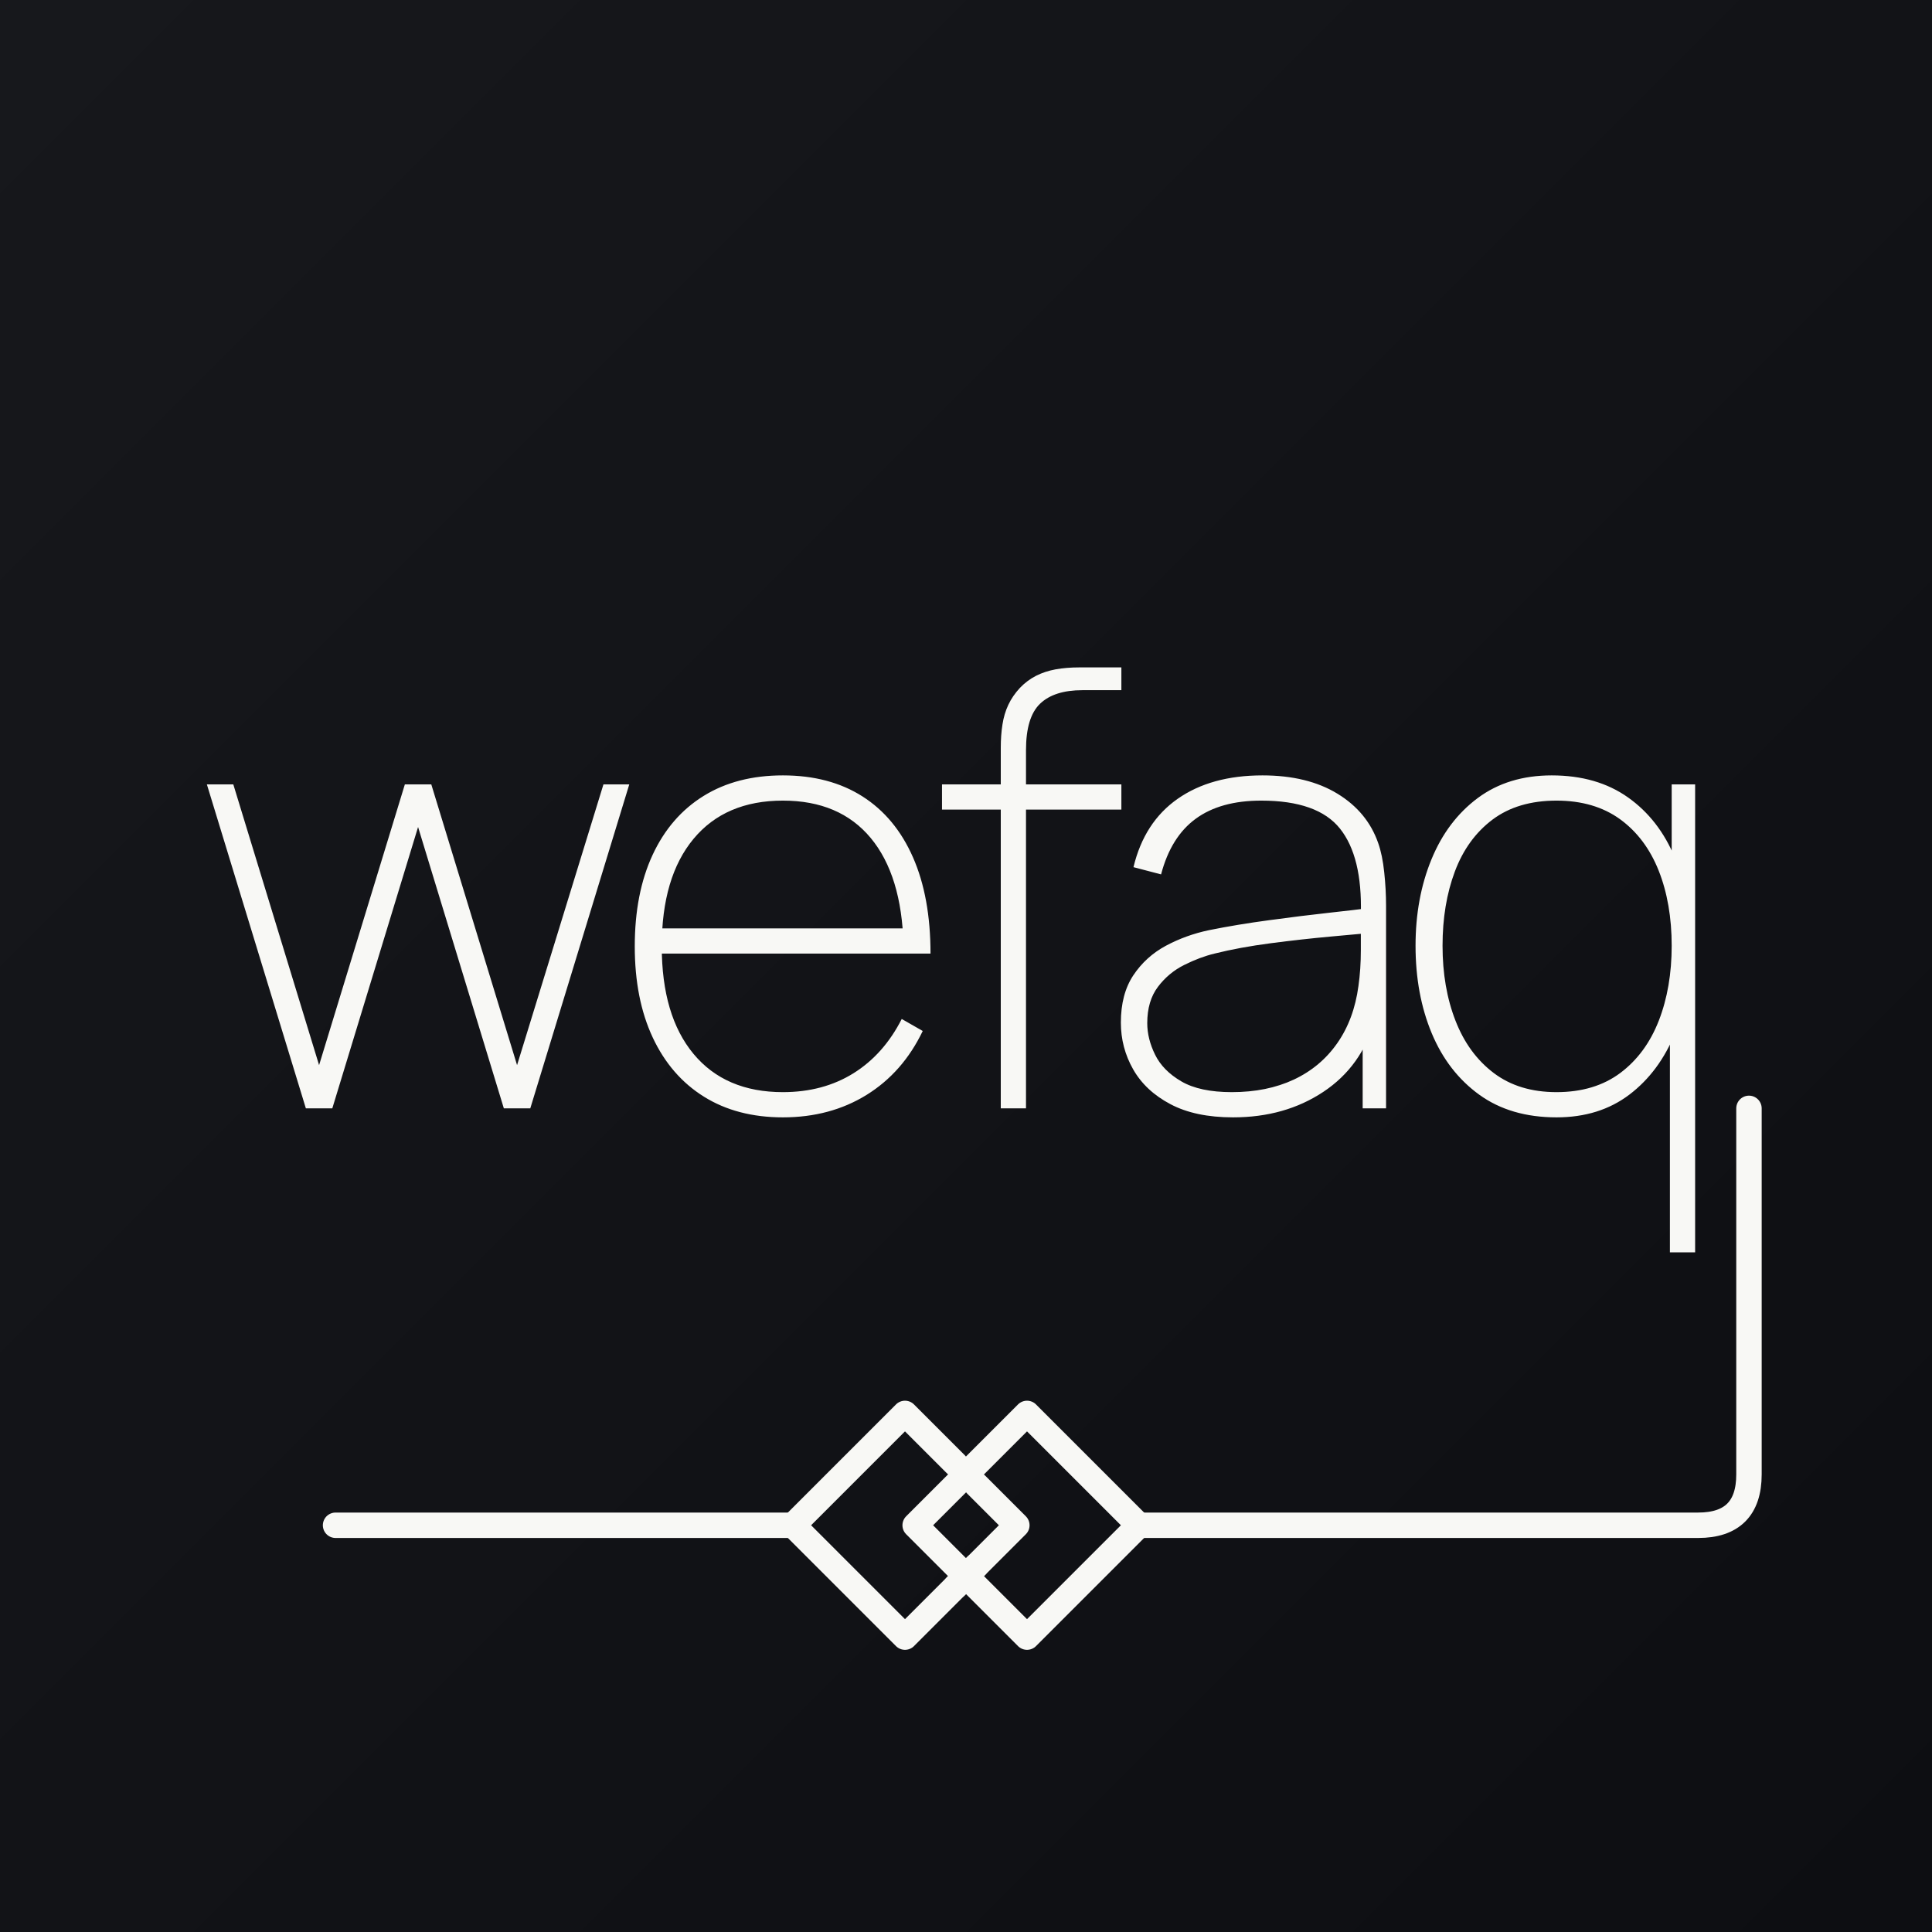
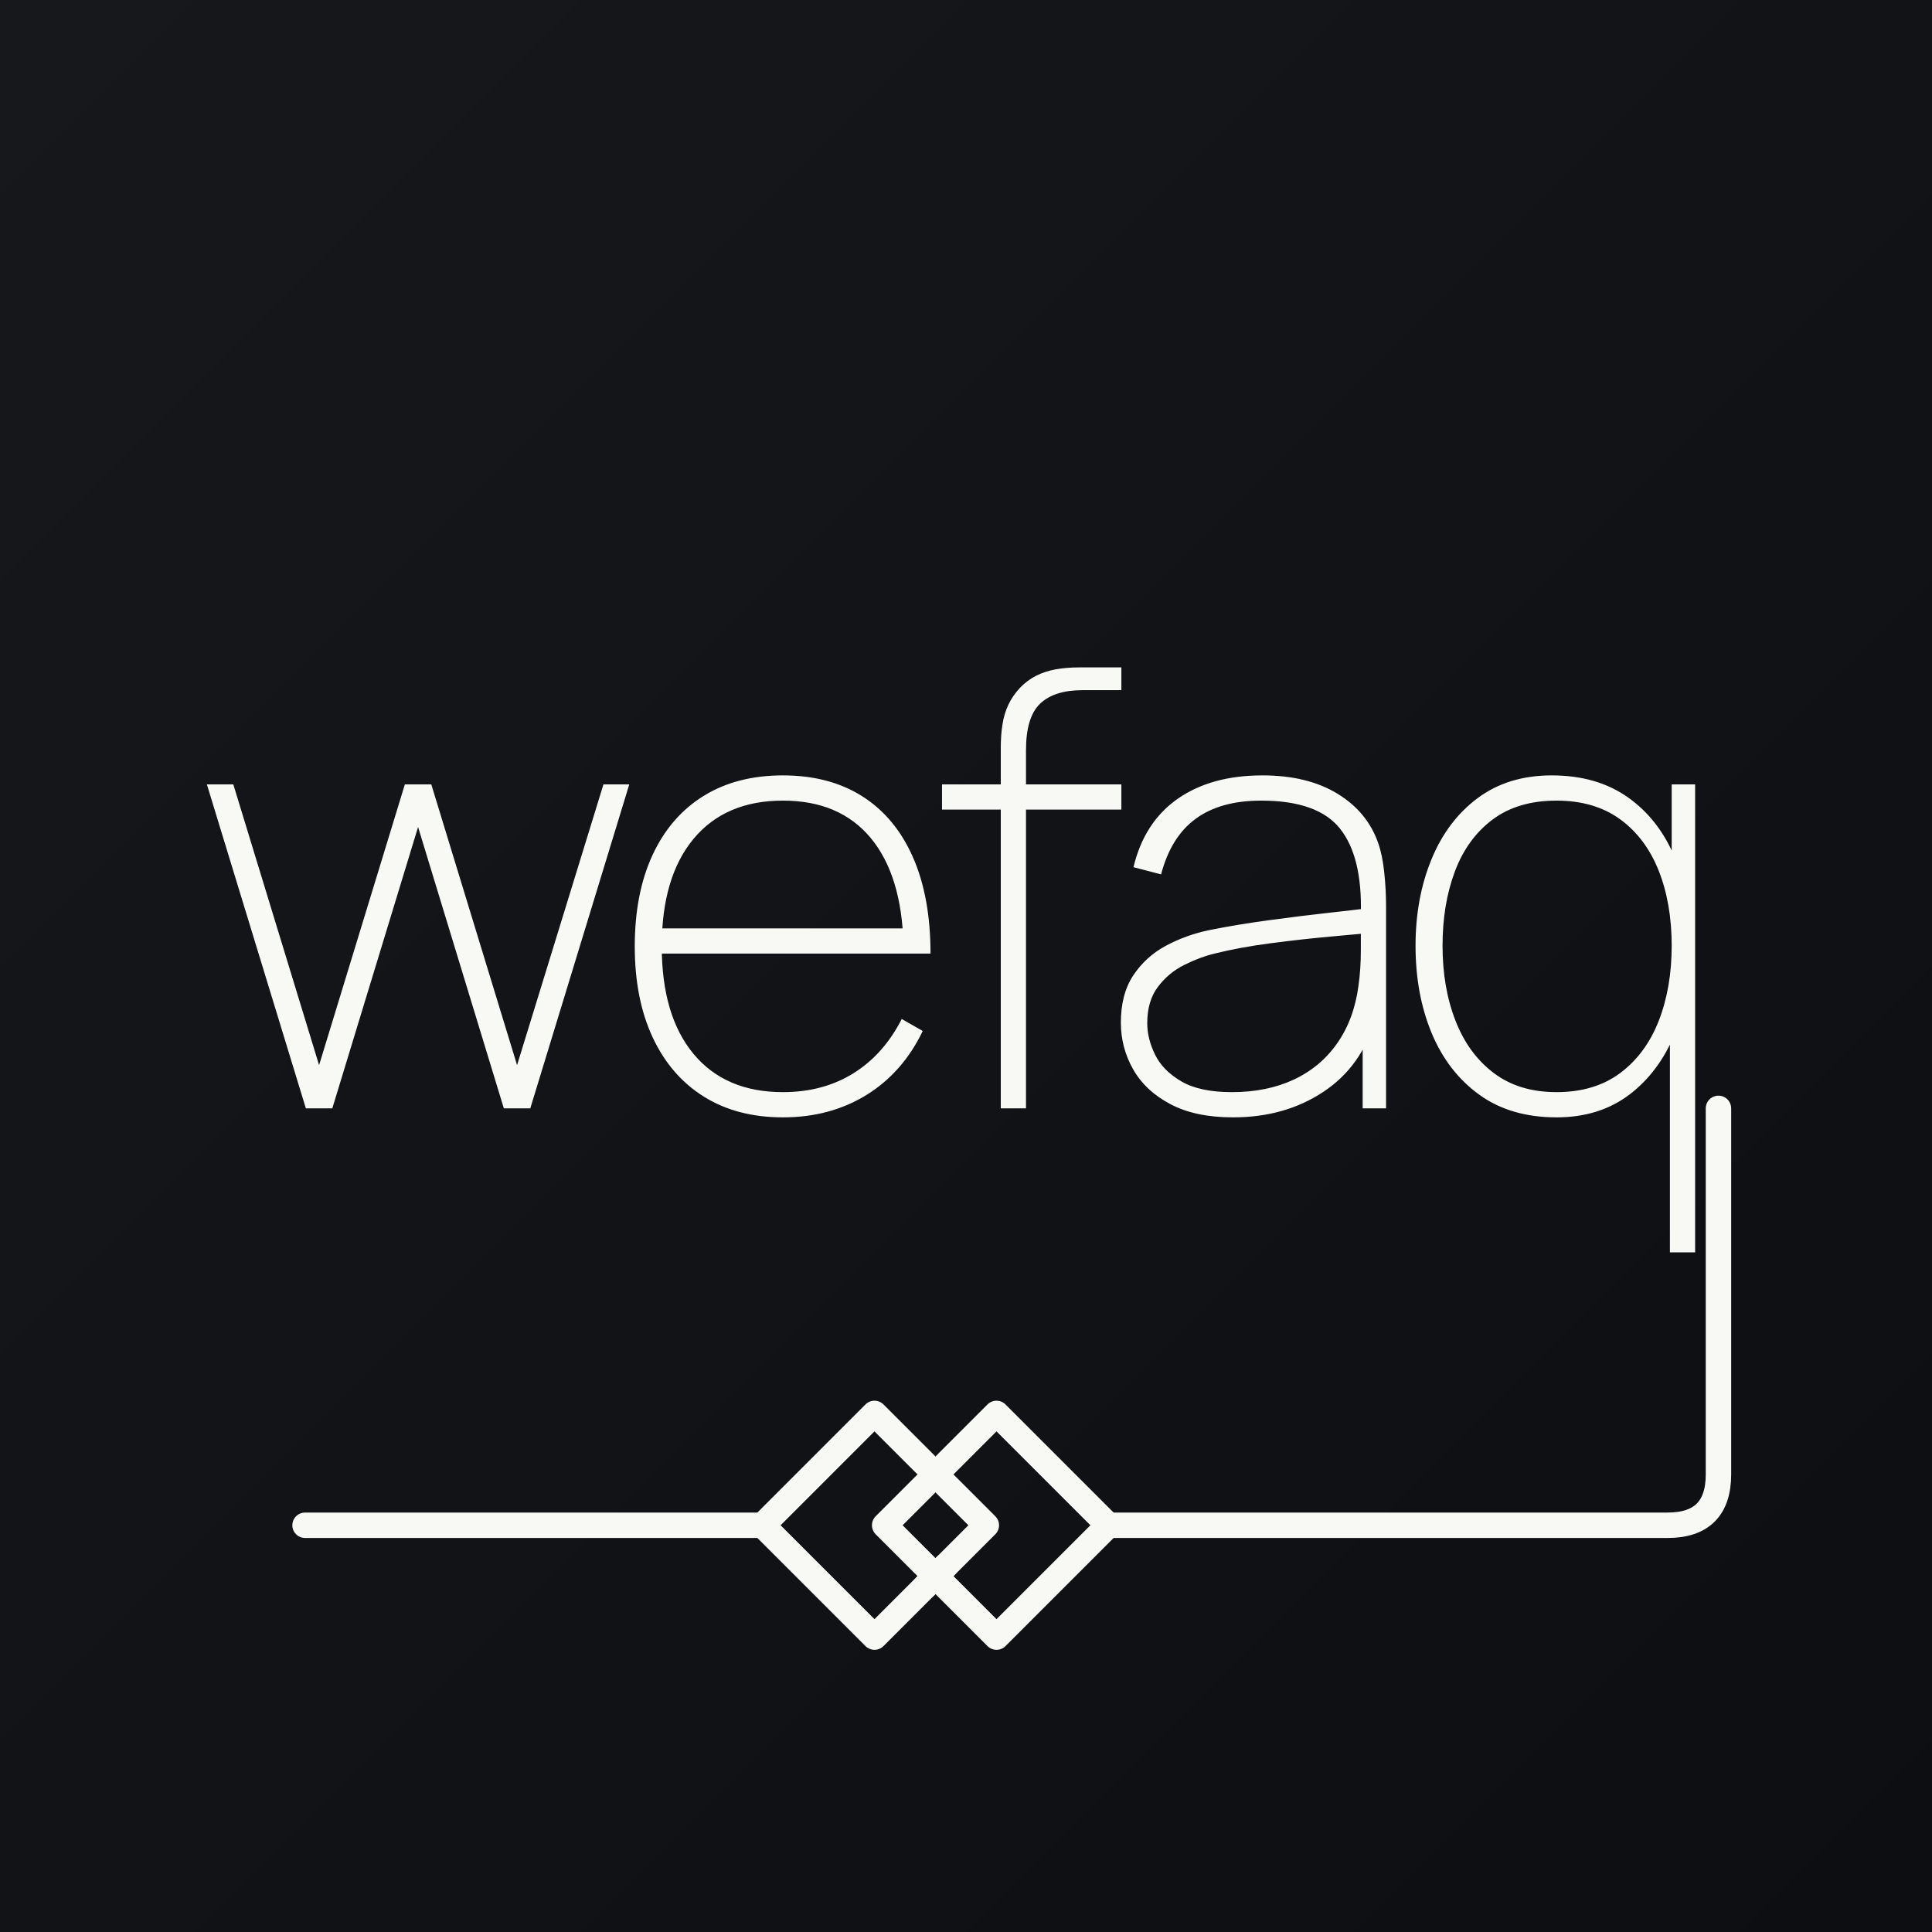
<svg xmlns="http://www.w3.org/2000/svg" viewBox="0 0 512 512" width="512" height="512">
  <defs>
    <linearGradient id="surface" x1="0" y1="0" x2="512" y2="512" gradientUnits="userSpaceOnUse">
      <stop stop-color="#17181C" />
      <stop offset="1" stop-color="#0D0E12" />
    </linearGradient>
  </defs>
  <rect width="512" height="512" fill="url(#surface)" />
  <g transform="translate(256 256) scale(1.347368) translate(-256 -250)">
    <path fill="#F8F8F5" d="M131.36 278L126.16 278L106.69 214.28L111.89 214.28L128.76 269.50L145.63 214.28L150.83 214.28L167.70 269.50L184.69 214.28L189.77 214.28L170.30 278L165.10 278L148.23 222.66 M219.99 279.77Q210.97 279.77 204.45 275.70Q197.93 271.63 194.39 264.08Q190.85 256.52 190.85 246.14Q190.85 235.70 194.36 228.14Q197.87 220.59 204.39 216.55Q210.91 212.51 219.99 212.51Q229.14 212.51 235.63 216.64Q242.12 220.77 245.57 228.62Q249.02 236.46 249.02 247.56L243.71 247.56L243.71 245.90Q243.36 232.16 237.25 224.81Q231.14 217.47 219.99 217.47Q208.66 217.47 202.41 224.99Q196.16 232.51 196.16 246.14Q196.16 259.77 202.41 267.29Q208.66 274.81 219.99 274.81Q227.90 274.81 233.86 271.10Q239.82 267.38 243.36 260.42L247.49 262.78Q243.59 270.92 236.45 275.35Q229.31 279.77 219.99 279.77M245.95 247.56L194.03 247.56L194.03 242.60L245.95 242.60 M267.80 278L262.84 278L262.84 207.08Q262.84 204.60 263.17 202.51Q263.49 200.41 264.32 198.64Q265.14 196.88 266.62 195.28Q268.04 193.81 269.78 192.92Q271.52 192.04 273.64 191.65Q275.76 191.27 278.30 191.27L286.56 191.27L286.56 195.75L278.89 195.75Q273.35 195.75 270.57 198.41Q267.80 201.06 267.80 207.55L267.80 278M286.56 219.24L251.28 219.24L251.28 214.28L286.56 214.28 M308.53 279.77Q301.09 279.77 296.20 277.17Q291.30 274.58 288.88 270.33Q286.46 266.08 286.46 261.13Q286.46 255.52 288.91 251.83Q291.36 248.15 295.31 246.02Q299.27 243.90 303.81 242.95Q309.35 241.83 315.70 240.98Q322.04 240.12 327.41 239.53Q332.78 238.94 335.43 238.59L333.66 239.77Q333.96 228.50 329.56 222.98Q325.17 217.47 314.07 217.47Q306.05 217.47 301.18 221.04Q296.31 224.60 294.37 231.98L288.94 230.56Q291.06 221.71 297.64 217.11Q304.22 212.51 314.31 212.51Q323.16 212.51 329.06 216.11Q334.96 219.71 337.08 225.84Q337.91 228.20 338.26 231.57Q338.62 234.93 338.62 238.12L338.62 278L334.02 278L334.02 260.54L336.38 260.65Q333.84 269.74 326.29 274.75Q318.74 279.77 308.53 279.77M308.29 274.81Q315.20 274.81 320.48 272.34Q325.76 269.86 329.03 265.17Q332.31 260.48 333.19 253.93Q333.66 250.62 333.66 246.85Q333.66 243.07 333.66 241.42L336.26 243.43Q333.13 243.72 327.61 244.22Q322.10 244.72 315.96 245.52Q309.83 246.32 304.87 247.56Q301.98 248.26 298.91 249.80Q295.84 251.33 293.75 254.10Q291.65 256.88 291.65 261.24Q291.65 264.31 293.19 267.44Q294.72 270.57 298.35 272.69Q301.98 274.81 308.29 274.81 M372.15 279.77Q363.12 279.77 356.96 275.32Q350.79 270.86 347.60 263.22Q344.42 255.58 344.42 246.02Q344.42 236.64 347.55 229.03Q350.67 221.42 356.66 216.96Q362.65 212.51 371.20 212.51Q380.11 212.51 386.22 216.85Q392.33 221.18 395.45 228.76Q398.58 236.35 398.58 246.02Q398.58 255.52 395.48 263.16Q392.39 270.80 386.49 275.29Q380.59 279.77 372.15 279.77M372.15 274.81Q379.64 274.81 384.69 271.04Q389.73 267.26 392.27 260.74Q394.80 254.22 394.80 246.02Q394.80 237.70 392.24 231.24Q389.67 224.78 384.63 221.12Q379.58 217.47 372.15 217.47Q364.54 217.47 359.55 221.21Q354.57 224.96 352.15 231.42Q349.73 237.88 349.73 246.02Q349.73 254.22 352.27 260.74Q354.80 267.26 359.79 271.04Q364.77 274.81 372.15 274.81M399.41 306.32L394.45 306.32L394.45 264.43L394.80 264.43L394.80 214.28L399.41 214.28" />
-     <g stroke="#F8F8F5" stroke-width="5" stroke-linecap="round" stroke-linejoin="round" fill="none">
+     <g stroke="#F8F8F5" stroke-width="5" stroke-linecap="round" stroke-linejoin="round" fill="none" transform="translate(-6 0)">
      <line x1="132" y1="360" x2="222" y2="360" />
      <path d="M 290 360 L 400 360 Q 410 360 410 350 L 410 278" />
      <path d="M222 360 L 244 338 L 254 348" />
      <path d="M258 352 L 266 360 L 254 372" />
      <path d="M258 368 L 244 382 L 222 360" />
      <path d="M246 360 L 268 338 L 290 360 L 268 382 L 246 360 Z" />
    </g>
  </g>
</svg>
